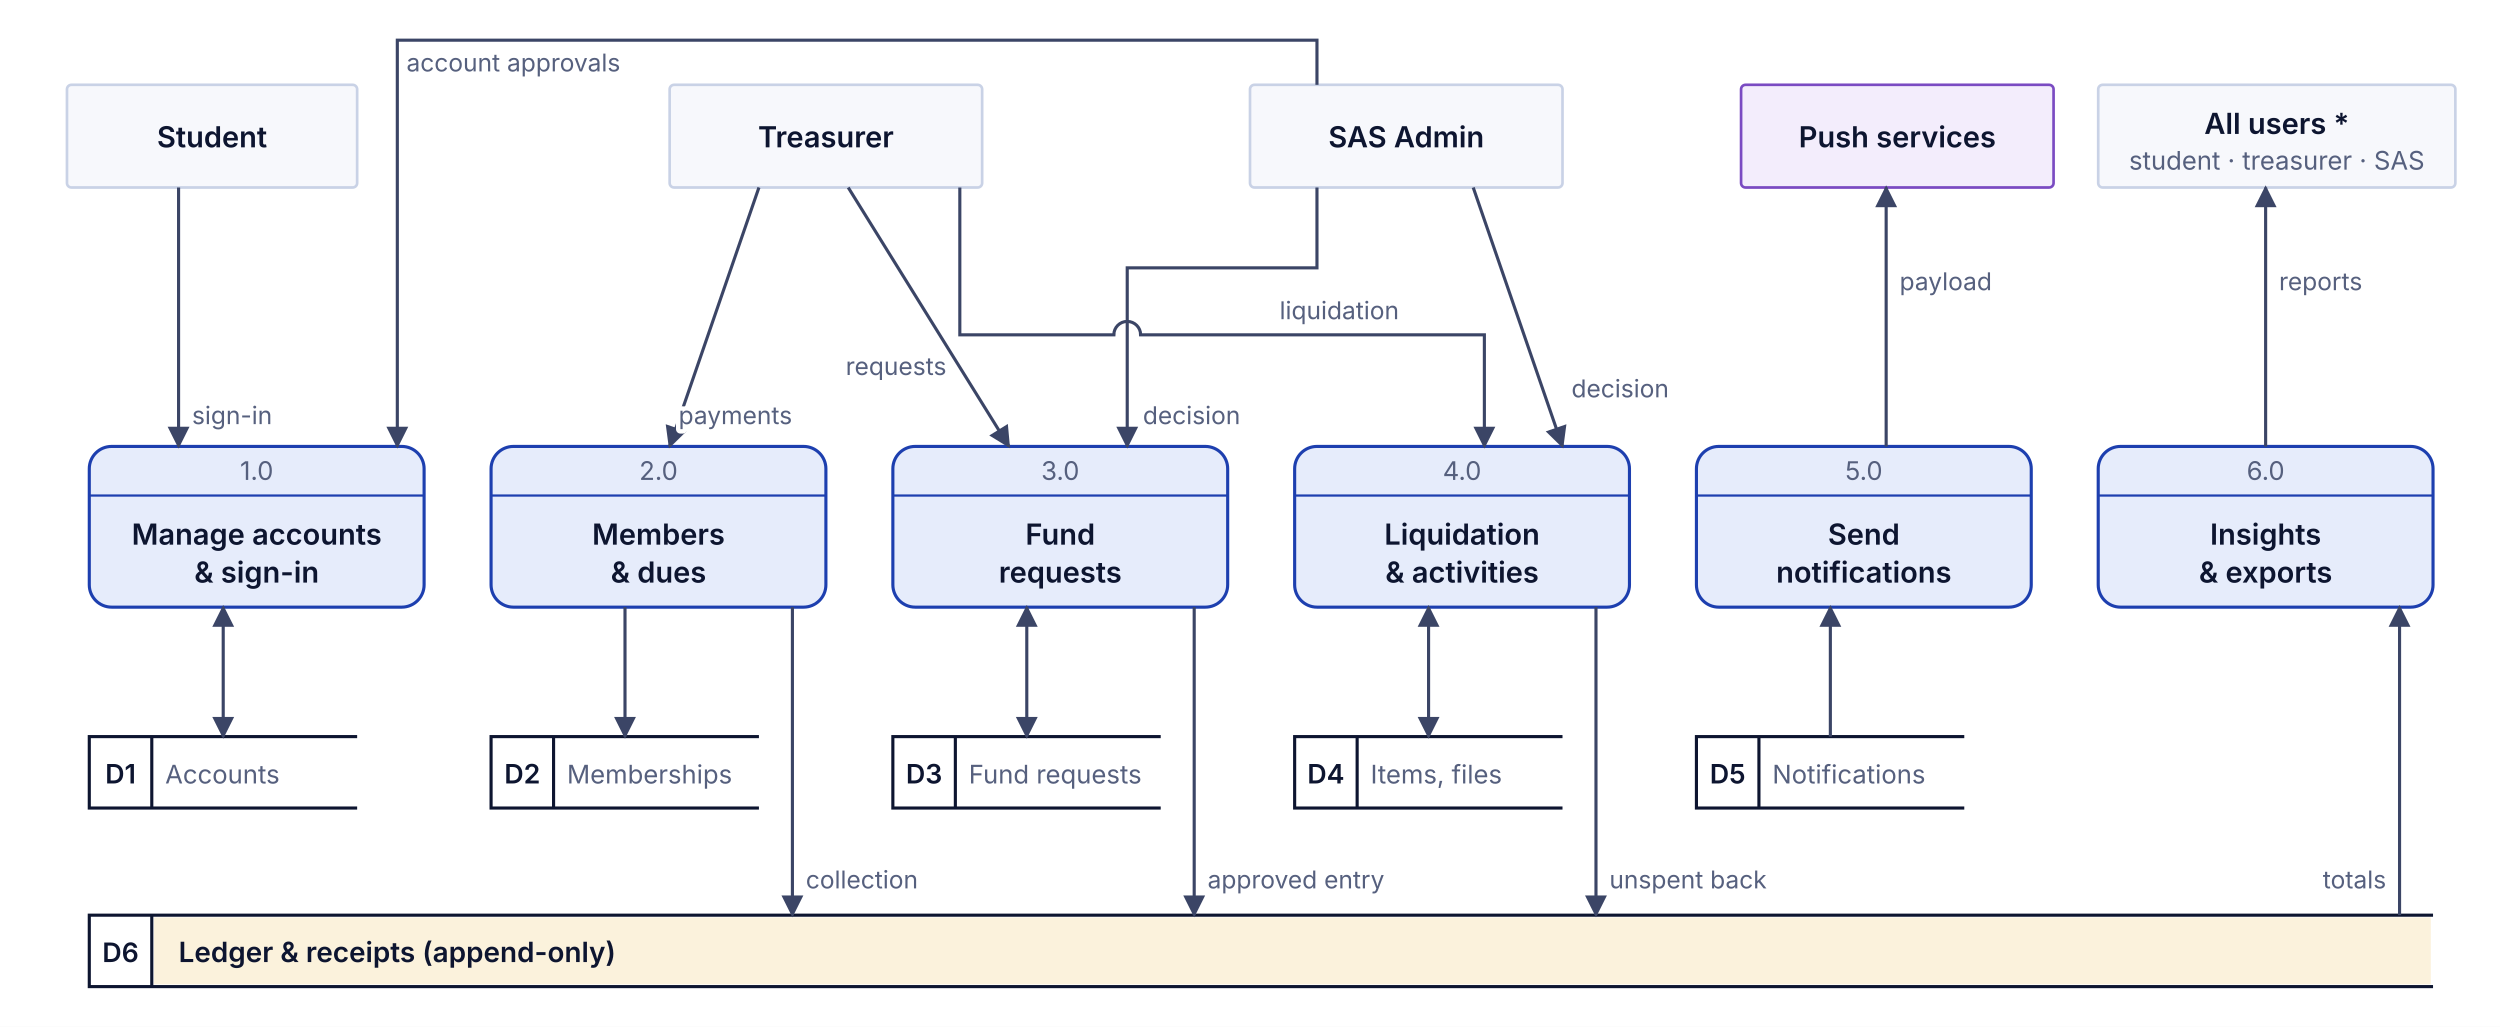
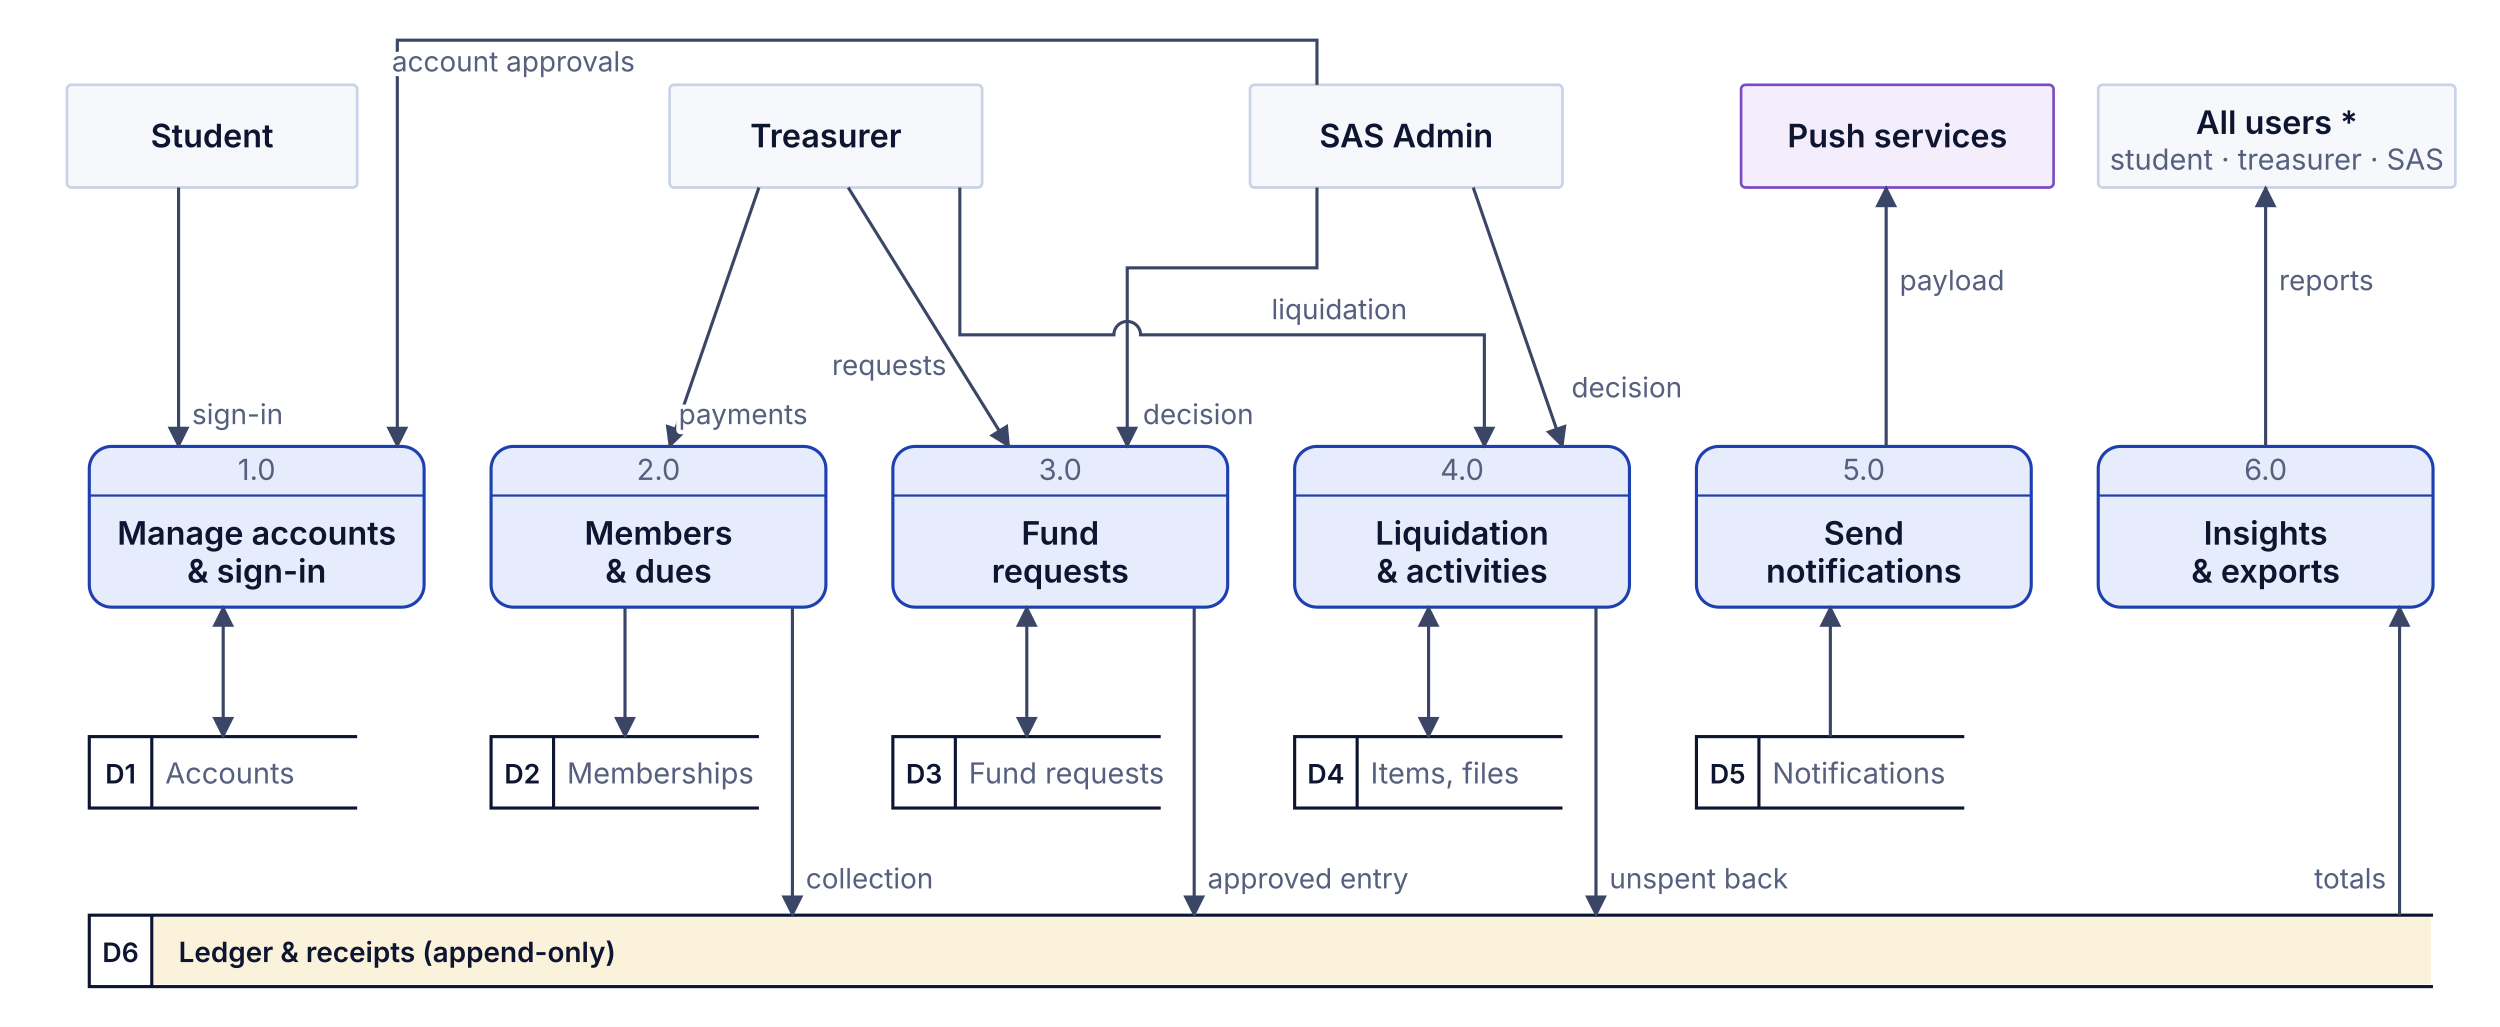
<svg xmlns="http://www.w3.org/2000/svg" viewBox="0 0 1120 460" role="img" aria-label="Level 1 data flow: six processes (accounts, members and dues, fund requests, liquidation, notifications, Insights and exports) between external entities on top and data stores below; the ledger store receives collections, approved entries and returned cash, and feeds reports." width="1120" height="460">
  <defs>
    <marker id="a5" viewBox="0 0 10 10" refX="9" refY="5" markerWidth="7" markerHeight="7" orient="auto-start-reverse">
      <path d="M0,0 L10,5 L0,10 z" fill="rgb(59, 69, 102)" fill-opacity="1" stroke="none" stroke-width="1px" stroke-dasharray="none" stroke-linejoin="miter" stroke-linecap="butt" stroke-opacity="1" opacity="1" font-size="15px" font-weight="400" />
    </marker>
  </defs>
  <rect x="0" y="0" width="1120" height="460" fill="#FFFFFF" />
  <rect x="30" y="38" width="130" height="46" rx="2" fill="rgb(247, 248, 252)" fill-opacity="1" stroke="rgb(201, 210, 230)" stroke-width="1.2px" stroke-dasharray="none" stroke-linejoin="miter" stroke-linecap="butt" stroke-opacity="1" opacity="1" font-size="15px" font-weight="400" />
-   <text x="95" y="66" text-anchor="middle" fill="rgb(13, 21, 48)" fill-opacity="1" stroke="none" stroke-width="1px" stroke-dasharray="none" stroke-linejoin="miter" stroke-linecap="butt" stroke-opacity="1" opacity="1" font-size="13px" font-weight="600" font-family="Inter, Arial, Helvetica, sans-serif">Student</text>
+   <text x="95" y="66" text-anchor="middle" fill="rgb(13, 21, 48)" fill-opacity="1" stroke="none" stroke-width="1px" stroke-dasharray="none" stroke-linejoin="miter" stroke-linecap="butt" stroke-opacity="1" opacity="1" font-size="14.5px" font-weight="600" font-family="Inter, Arial, Helvetica, sans-serif">Student</text>
  <rect x="300" y="38" width="140" height="46" rx="2" fill="rgb(247, 248, 252)" fill-opacity="1" stroke="rgb(201, 210, 230)" stroke-width="1.2px" stroke-dasharray="none" stroke-linejoin="miter" stroke-linecap="butt" stroke-opacity="1" opacity="1" font-size="15px" font-weight="400" />
-   <text x="370" y="66" text-anchor="middle" fill="rgb(13, 21, 48)" fill-opacity="1" stroke="none" stroke-width="1px" stroke-dasharray="none" stroke-linejoin="miter" stroke-linecap="butt" stroke-opacity="1" opacity="1" font-size="13px" font-weight="600" font-family="Inter, Arial, Helvetica, sans-serif">Treasurer</text>
+   <text x="370" y="66" text-anchor="middle" fill="rgb(13, 21, 48)" fill-opacity="1" stroke="none" stroke-width="1px" stroke-dasharray="none" stroke-linejoin="miter" stroke-linecap="butt" stroke-opacity="1" opacity="1" font-size="14.5px" font-weight="600" font-family="Inter, Arial, Helvetica, sans-serif">Treasurer</text>
  <rect x="560" y="38" width="140" height="46" rx="2" fill="rgb(247, 248, 252)" fill-opacity="1" stroke="rgb(201, 210, 230)" stroke-width="1.2px" stroke-dasharray="none" stroke-linejoin="miter" stroke-linecap="butt" stroke-opacity="1" opacity="1" font-size="15px" font-weight="400" />
-   <text x="630" y="66" text-anchor="middle" fill="rgb(13, 21, 48)" fill-opacity="1" stroke="none" stroke-width="1px" stroke-dasharray="none" stroke-linejoin="miter" stroke-linecap="butt" stroke-opacity="1" opacity="1" font-size="13px" font-weight="600" font-family="Inter, Arial, Helvetica, sans-serif">SAS Admin</text>
+   <text x="630" y="66" text-anchor="middle" fill="rgb(13, 21, 48)" fill-opacity="1" stroke="none" stroke-width="1px" stroke-dasharray="none" stroke-linejoin="miter" stroke-linecap="butt" stroke-opacity="1" opacity="1" font-size="14.5px" font-weight="600" font-family="Inter, Arial, Helvetica, sans-serif">SAS Admin</text>
  <rect x="780" y="38" width="140" height="46" rx="2" fill="rgb(243, 237, 252)" fill-opacity="1" stroke="rgb(122, 75, 194)" stroke-width="1.2px" stroke-dasharray="none" stroke-linejoin="miter" stroke-linecap="butt" stroke-opacity="1" opacity="1" font-size="15px" font-weight="400" />
-   <text x="850" y="66" text-anchor="middle" fill="rgb(13, 21, 48)" fill-opacity="1" stroke="none" stroke-width="1px" stroke-dasharray="none" stroke-linejoin="miter" stroke-linecap="butt" stroke-opacity="1" opacity="1" font-size="13px" font-weight="600" font-family="Inter, Arial, Helvetica, sans-serif">Push services</text>
+   <text x="850" y="66" text-anchor="middle" fill="rgb(13, 21, 48)" fill-opacity="1" stroke="none" stroke-width="1px" stroke-dasharray="none" stroke-linejoin="miter" stroke-linecap="butt" stroke-opacity="1" opacity="1" font-size="14.5px" font-weight="600" font-family="Inter, Arial, Helvetica, sans-serif">Push services</text>
  <rect x="940" y="38" width="160" height="46" rx="2" fill="rgb(247, 248, 252)" fill-opacity="1" stroke="rgb(201, 210, 230)" stroke-width="1.2px" stroke-dasharray="none" stroke-linejoin="miter" stroke-linecap="butt" stroke-opacity="1" opacity="1" font-size="15px" font-weight="400" />
-   <text x="1020" y="60" text-anchor="middle" fill="rgb(13, 21, 48)" fill-opacity="1" stroke="none" stroke-width="1px" stroke-dasharray="none" stroke-linejoin="miter" stroke-linecap="butt" stroke-opacity="1" opacity="1" font-size="13px" font-weight="600" font-family="Inter, Arial, Helvetica, sans-serif">All users *</text>
-   <text x="1020" y="76" text-anchor="middle" fill="rgb(86, 96, 126)" fill-opacity="1" stroke="none" stroke-width="1px" stroke-dasharray="none" stroke-linejoin="miter" stroke-linecap="butt" stroke-opacity="1" opacity="1" font-size="11.5px" font-weight="400" font-family="Inter, Arial, Helvetica, sans-serif">student · treasurer · SAS</text>
+   <text x="1020" y="60" text-anchor="middle" fill="rgb(13, 21, 48)" fill-opacity="1" stroke="none" stroke-width="1px" stroke-dasharray="none" stroke-linejoin="miter" stroke-linecap="butt" stroke-opacity="1" opacity="1" font-size="14.5px" font-weight="600" font-family="Inter, Arial, Helvetica, sans-serif">All users *</text>
+   <text x="1020" y="76" text-anchor="middle" fill="rgb(86, 96, 126)" fill-opacity="1" stroke="none" stroke-width="1px" stroke-dasharray="none" stroke-linejoin="miter" stroke-linecap="butt" stroke-opacity="1" opacity="1" font-size="13px" font-weight="400" font-family="Inter, Arial, Helvetica, sans-serif">student · treasurer · SAS</text>
  <g>
    <rect x="40" y="200" width="150" height="72" rx="10" fill="rgb(230, 236, 251)" fill-opacity="1" stroke="rgb(29, 63, 175)" stroke-width="1.4px" stroke-dasharray="none" stroke-linejoin="miter" stroke-linecap="butt" stroke-opacity="1" opacity="1" font-size="15px" font-weight="400" />
    <line x1="40" y1="222" x2="190" y2="222" stroke="rgb(29, 63, 175)" fill="rgb(0, 0, 0)" fill-opacity="1" stroke-width="1px" stroke-dasharray="none" stroke-linejoin="miter" stroke-linecap="butt" stroke-opacity="1" opacity="1" font-size="15px" font-weight="400" />
-     <text x="115" y="215" text-anchor="middle" fill="rgb(86, 96, 126)" fill-opacity="1" stroke="none" stroke-width="1px" stroke-dasharray="none" stroke-linejoin="miter" stroke-linecap="butt" stroke-opacity="1" opacity="1" font-size="11.5px" font-weight="400" font-family="Inter, Arial, Helvetica, sans-serif">1.0</text>
-     <text x="115" y="244" text-anchor="middle" fill="rgb(13, 21, 48)" fill-opacity="1" stroke="none" stroke-width="1px" stroke-dasharray="none" stroke-linejoin="miter" stroke-linecap="butt" stroke-opacity="1" opacity="1" font-size="13px" font-weight="600" font-family="Inter, Arial, Helvetica, sans-serif">Manage accounts</text>
-     <text x="115" y="261" text-anchor="middle" fill="rgb(13, 21, 48)" fill-opacity="1" stroke="none" stroke-width="1px" stroke-dasharray="none" stroke-linejoin="miter" stroke-linecap="butt" stroke-opacity="1" opacity="1" font-size="13px" font-weight="600" font-family="Inter, Arial, Helvetica, sans-serif">&amp; sign-in</text>
+     <text x="115" y="215" text-anchor="middle" fill="rgb(86, 96, 126)" fill-opacity="1" stroke="none" stroke-width="1px" stroke-dasharray="none" stroke-linejoin="miter" stroke-linecap="butt" stroke-opacity="1" opacity="1" font-size="13px" font-weight="400" font-family="Inter, Arial, Helvetica, sans-serif">1.0</text>
+     <text x="115" y="244" text-anchor="middle" fill="rgb(13, 21, 48)" fill-opacity="1" stroke="none" stroke-width="1px" stroke-dasharray="none" stroke-linejoin="miter" stroke-linecap="butt" stroke-opacity="1" opacity="1" font-size="14.5px" font-weight="600" font-family="Inter, Arial, Helvetica, sans-serif">Manage accounts</text>
+     <text x="115" y="261" text-anchor="middle" fill="rgb(13, 21, 48)" fill-opacity="1" stroke="none" stroke-width="1px" stroke-dasharray="none" stroke-linejoin="miter" stroke-linecap="butt" stroke-opacity="1" opacity="1" font-size="14.5px" font-weight="600" font-family="Inter, Arial, Helvetica, sans-serif">&amp; sign-in</text>
    <rect x="220" y="200" width="150" height="72" rx="10" fill="rgb(230, 236, 251)" fill-opacity="1" stroke="rgb(29, 63, 175)" stroke-width="1.4px" stroke-dasharray="none" stroke-linejoin="miter" stroke-linecap="butt" stroke-opacity="1" opacity="1" font-size="15px" font-weight="400" />
    <line x1="220" y1="222" x2="370" y2="222" stroke="rgb(29, 63, 175)" fill="rgb(0, 0, 0)" fill-opacity="1" stroke-width="1px" stroke-dasharray="none" stroke-linejoin="miter" stroke-linecap="butt" stroke-opacity="1" opacity="1" font-size="15px" font-weight="400" />
-     <text x="295" y="215" text-anchor="middle" fill="rgb(86, 96, 126)" fill-opacity="1" stroke="none" stroke-width="1px" stroke-dasharray="none" stroke-linejoin="miter" stroke-linecap="butt" stroke-opacity="1" opacity="1" font-size="11.5px" font-weight="400" font-family="Inter, Arial, Helvetica, sans-serif">2.0</text>
-     <text x="295" y="244" text-anchor="middle" fill="rgb(13, 21, 48)" fill-opacity="1" stroke="none" stroke-width="1px" stroke-dasharray="none" stroke-linejoin="miter" stroke-linecap="butt" stroke-opacity="1" opacity="1" font-size="13px" font-weight="600" font-family="Inter, Arial, Helvetica, sans-serif">Members</text>
-     <text x="295" y="261" text-anchor="middle" fill="rgb(13, 21, 48)" fill-opacity="1" stroke="none" stroke-width="1px" stroke-dasharray="none" stroke-linejoin="miter" stroke-linecap="butt" stroke-opacity="1" opacity="1" font-size="13px" font-weight="600" font-family="Inter, Arial, Helvetica, sans-serif">&amp; dues</text>
+     <text x="295" y="215" text-anchor="middle" fill="rgb(86, 96, 126)" fill-opacity="1" stroke="none" stroke-width="1px" stroke-dasharray="none" stroke-linejoin="miter" stroke-linecap="butt" stroke-opacity="1" opacity="1" font-size="13px" font-weight="400" font-family="Inter, Arial, Helvetica, sans-serif">2.0</text>
+     <text x="295" y="244" text-anchor="middle" fill="rgb(13, 21, 48)" fill-opacity="1" stroke="none" stroke-width="1px" stroke-dasharray="none" stroke-linejoin="miter" stroke-linecap="butt" stroke-opacity="1" opacity="1" font-size="14.5px" font-weight="600" font-family="Inter, Arial, Helvetica, sans-serif">Members</text>
+     <text x="295" y="261" text-anchor="middle" fill="rgb(13, 21, 48)" fill-opacity="1" stroke="none" stroke-width="1px" stroke-dasharray="none" stroke-linejoin="miter" stroke-linecap="butt" stroke-opacity="1" opacity="1" font-size="14.5px" font-weight="600" font-family="Inter, Arial, Helvetica, sans-serif">&amp; dues</text>
    <rect x="400" y="200" width="150" height="72" rx="10" fill="rgb(230, 236, 251)" fill-opacity="1" stroke="rgb(29, 63, 175)" stroke-width="1.4px" stroke-dasharray="none" stroke-linejoin="miter" stroke-linecap="butt" stroke-opacity="1" opacity="1" font-size="15px" font-weight="400" />
    <line x1="400" y1="222" x2="550" y2="222" stroke="rgb(29, 63, 175)" fill="rgb(0, 0, 0)" fill-opacity="1" stroke-width="1px" stroke-dasharray="none" stroke-linejoin="miter" stroke-linecap="butt" stroke-opacity="1" opacity="1" font-size="15px" font-weight="400" />
-     <text x="475" y="215" text-anchor="middle" fill="rgb(86, 96, 126)" fill-opacity="1" stroke="none" stroke-width="1px" stroke-dasharray="none" stroke-linejoin="miter" stroke-linecap="butt" stroke-opacity="1" opacity="1" font-size="11.5px" font-weight="400" font-family="Inter, Arial, Helvetica, sans-serif">3.0</text>
-     <text x="475" y="244" text-anchor="middle" fill="rgb(13, 21, 48)" fill-opacity="1" stroke="none" stroke-width="1px" stroke-dasharray="none" stroke-linejoin="miter" stroke-linecap="butt" stroke-opacity="1" opacity="1" font-size="13px" font-weight="600" font-family="Inter, Arial, Helvetica, sans-serif">Fund</text>
-     <text x="475" y="261" text-anchor="middle" fill="rgb(13, 21, 48)" fill-opacity="1" stroke="none" stroke-width="1px" stroke-dasharray="none" stroke-linejoin="miter" stroke-linecap="butt" stroke-opacity="1" opacity="1" font-size="13px" font-weight="600" font-family="Inter, Arial, Helvetica, sans-serif">requests</text>
+     <text x="475" y="215" text-anchor="middle" fill="rgb(86, 96, 126)" fill-opacity="1" stroke="none" stroke-width="1px" stroke-dasharray="none" stroke-linejoin="miter" stroke-linecap="butt" stroke-opacity="1" opacity="1" font-size="13px" font-weight="400" font-family="Inter, Arial, Helvetica, sans-serif">3.0</text>
+     <text x="475" y="244" text-anchor="middle" fill="rgb(13, 21, 48)" fill-opacity="1" stroke="none" stroke-width="1px" stroke-dasharray="none" stroke-linejoin="miter" stroke-linecap="butt" stroke-opacity="1" opacity="1" font-size="14.5px" font-weight="600" font-family="Inter, Arial, Helvetica, sans-serif">Fund</text>
+     <text x="475" y="261" text-anchor="middle" fill="rgb(13, 21, 48)" fill-opacity="1" stroke="none" stroke-width="1px" stroke-dasharray="none" stroke-linejoin="miter" stroke-linecap="butt" stroke-opacity="1" opacity="1" font-size="14.5px" font-weight="600" font-family="Inter, Arial, Helvetica, sans-serif">requests</text>
    <rect x="580" y="200" width="150" height="72" rx="10" fill="rgb(230, 236, 251)" fill-opacity="1" stroke="rgb(29, 63, 175)" stroke-width="1.4px" stroke-dasharray="none" stroke-linejoin="miter" stroke-linecap="butt" stroke-opacity="1" opacity="1" font-size="15px" font-weight="400" />
    <line x1="580" y1="222" x2="730" y2="222" stroke="rgb(29, 63, 175)" fill="rgb(0, 0, 0)" fill-opacity="1" stroke-width="1px" stroke-dasharray="none" stroke-linejoin="miter" stroke-linecap="butt" stroke-opacity="1" opacity="1" font-size="15px" font-weight="400" />
-     <text x="655" y="215" text-anchor="middle" fill="rgb(86, 96, 126)" fill-opacity="1" stroke="none" stroke-width="1px" stroke-dasharray="none" stroke-linejoin="miter" stroke-linecap="butt" stroke-opacity="1" opacity="1" font-size="11.5px" font-weight="400" font-family="Inter, Arial, Helvetica, sans-serif">4.0</text>
-     <text x="655" y="244" text-anchor="middle" fill="rgb(13, 21, 48)" fill-opacity="1" stroke="none" stroke-width="1px" stroke-dasharray="none" stroke-linejoin="miter" stroke-linecap="butt" stroke-opacity="1" opacity="1" font-size="13px" font-weight="600" font-family="Inter, Arial, Helvetica, sans-serif">Liquidation</text>
-     <text x="655" y="261" text-anchor="middle" fill="rgb(13, 21, 48)" fill-opacity="1" stroke="none" stroke-width="1px" stroke-dasharray="none" stroke-linejoin="miter" stroke-linecap="butt" stroke-opacity="1" opacity="1" font-size="13px" font-weight="600" font-family="Inter, Arial, Helvetica, sans-serif">&amp; activities</text>
+     <text x="655" y="215" text-anchor="middle" fill="rgb(86, 96, 126)" fill-opacity="1" stroke="none" stroke-width="1px" stroke-dasharray="none" stroke-linejoin="miter" stroke-linecap="butt" stroke-opacity="1" opacity="1" font-size="13px" font-weight="400" font-family="Inter, Arial, Helvetica, sans-serif">4.0</text>
+     <text x="655" y="244" text-anchor="middle" fill="rgb(13, 21, 48)" fill-opacity="1" stroke="none" stroke-width="1px" stroke-dasharray="none" stroke-linejoin="miter" stroke-linecap="butt" stroke-opacity="1" opacity="1" font-size="14.5px" font-weight="600" font-family="Inter, Arial, Helvetica, sans-serif">Liquidation</text>
+     <text x="655" y="261" text-anchor="middle" fill="rgb(13, 21, 48)" fill-opacity="1" stroke="none" stroke-width="1px" stroke-dasharray="none" stroke-linejoin="miter" stroke-linecap="butt" stroke-opacity="1" opacity="1" font-size="14.5px" font-weight="600" font-family="Inter, Arial, Helvetica, sans-serif">&amp; activities</text>
    <rect x="760" y="200" width="150" height="72" rx="10" fill="rgb(230, 236, 251)" fill-opacity="1" stroke="rgb(29, 63, 175)" stroke-width="1.4px" stroke-dasharray="none" stroke-linejoin="miter" stroke-linecap="butt" stroke-opacity="1" opacity="1" font-size="15px" font-weight="400" />
    <line x1="760" y1="222" x2="910" y2="222" stroke="rgb(29, 63, 175)" fill="rgb(0, 0, 0)" fill-opacity="1" stroke-width="1px" stroke-dasharray="none" stroke-linejoin="miter" stroke-linecap="butt" stroke-opacity="1" opacity="1" font-size="15px" font-weight="400" />
-     <text x="835" y="215" text-anchor="middle" fill="rgb(86, 96, 126)" fill-opacity="1" stroke="none" stroke-width="1px" stroke-dasharray="none" stroke-linejoin="miter" stroke-linecap="butt" stroke-opacity="1" opacity="1" font-size="11.5px" font-weight="400" font-family="Inter, Arial, Helvetica, sans-serif">5.0</text>
-     <text x="835" y="244" text-anchor="middle" fill="rgb(13, 21, 48)" fill-opacity="1" stroke="none" stroke-width="1px" stroke-dasharray="none" stroke-linejoin="miter" stroke-linecap="butt" stroke-opacity="1" opacity="1" font-size="13px" font-weight="600" font-family="Inter, Arial, Helvetica, sans-serif">Send</text>
-     <text x="835" y="261" text-anchor="middle" fill="rgb(13, 21, 48)" fill-opacity="1" stroke="none" stroke-width="1px" stroke-dasharray="none" stroke-linejoin="miter" stroke-linecap="butt" stroke-opacity="1" opacity="1" font-size="13px" font-weight="600" font-family="Inter, Arial, Helvetica, sans-serif">notifications</text>
+     <text x="835" y="215" text-anchor="middle" fill="rgb(86, 96, 126)" fill-opacity="1" stroke="none" stroke-width="1px" stroke-dasharray="none" stroke-linejoin="miter" stroke-linecap="butt" stroke-opacity="1" opacity="1" font-size="13px" font-weight="400" font-family="Inter, Arial, Helvetica, sans-serif">5.0</text>
+     <text x="835" y="244" text-anchor="middle" fill="rgb(13, 21, 48)" fill-opacity="1" stroke="none" stroke-width="1px" stroke-dasharray="none" stroke-linejoin="miter" stroke-linecap="butt" stroke-opacity="1" opacity="1" font-size="14.5px" font-weight="600" font-family="Inter, Arial, Helvetica, sans-serif">Send</text>
+     <text x="835" y="261" text-anchor="middle" fill="rgb(13, 21, 48)" fill-opacity="1" stroke="none" stroke-width="1px" stroke-dasharray="none" stroke-linejoin="miter" stroke-linecap="butt" stroke-opacity="1" opacity="1" font-size="14.5px" font-weight="600" font-family="Inter, Arial, Helvetica, sans-serif">notifications</text>
    <rect x="940" y="200" width="150" height="72" rx="10" fill="rgb(230, 236, 251)" fill-opacity="1" stroke="rgb(29, 63, 175)" stroke-width="1.4px" stroke-dasharray="none" stroke-linejoin="miter" stroke-linecap="butt" stroke-opacity="1" opacity="1" font-size="15px" font-weight="400" />
    <line x1="940" y1="222" x2="1090" y2="222" stroke="rgb(29, 63, 175)" fill="rgb(0, 0, 0)" fill-opacity="1" stroke-width="1px" stroke-dasharray="none" stroke-linejoin="miter" stroke-linecap="butt" stroke-opacity="1" opacity="1" font-size="15px" font-weight="400" />
-     <text x="1015" y="215" text-anchor="middle" fill="rgb(86, 96, 126)" fill-opacity="1" stroke="none" stroke-width="1px" stroke-dasharray="none" stroke-linejoin="miter" stroke-linecap="butt" stroke-opacity="1" opacity="1" font-size="11.5px" font-weight="400" font-family="Inter, Arial, Helvetica, sans-serif">6.0</text>
-     <text x="1015" y="244" text-anchor="middle" fill="rgb(13, 21, 48)" fill-opacity="1" stroke="none" stroke-width="1px" stroke-dasharray="none" stroke-linejoin="miter" stroke-linecap="butt" stroke-opacity="1" opacity="1" font-size="13px" font-weight="600" font-family="Inter, Arial, Helvetica, sans-serif">Insights</text>
-     <text x="1015" y="261" text-anchor="middle" fill="rgb(13, 21, 48)" fill-opacity="1" stroke="none" stroke-width="1px" stroke-dasharray="none" stroke-linejoin="miter" stroke-linecap="butt" stroke-opacity="1" opacity="1" font-size="13px" font-weight="600" font-family="Inter, Arial, Helvetica, sans-serif">&amp; exports</text>
+     <text x="1015" y="215" text-anchor="middle" fill="rgb(86, 96, 126)" fill-opacity="1" stroke="none" stroke-width="1px" stroke-dasharray="none" stroke-linejoin="miter" stroke-linecap="butt" stroke-opacity="1" opacity="1" font-size="13px" font-weight="400" font-family="Inter, Arial, Helvetica, sans-serif">6.0</text>
+     <text x="1015" y="244" text-anchor="middle" fill="rgb(13, 21, 48)" fill-opacity="1" stroke="none" stroke-width="1px" stroke-dasharray="none" stroke-linejoin="miter" stroke-linecap="butt" stroke-opacity="1" opacity="1" font-size="14.5px" font-weight="600" font-family="Inter, Arial, Helvetica, sans-serif">Insights</text>
+     <text x="1015" y="261" text-anchor="middle" fill="rgb(13, 21, 48)" fill-opacity="1" stroke="none" stroke-width="1px" stroke-dasharray="none" stroke-linejoin="miter" stroke-linecap="butt" stroke-opacity="1" opacity="1" font-size="14.5px" font-weight="600" font-family="Inter, Arial, Helvetica, sans-serif">&amp; exports</text>
  </g>
  <line x1="80" y1="84" x2="80" y2="200" marker-end="url(#a5)" fill="none" fill-opacity="1" stroke="rgb(59, 69, 102)" stroke-width="1.4px" stroke-dasharray="none" stroke-linejoin="miter" stroke-linecap="butt" stroke-opacity="1" opacity="1" font-size="15px" font-weight="400" />
-   <text x="86" y="190" fill="rgb(86, 96, 126)" fill-opacity="1" stroke="rgb(255, 255, 255)" stroke-width="4px" stroke-dasharray="none" stroke-linejoin="round" stroke-linecap="butt" stroke-opacity="1" opacity="1" font-size="11px" font-weight="400" paint-order="stroke" font-family="Inter, Arial, Helvetica, sans-serif">sign-in</text>
+   <text x="86" y="190" fill="rgb(86, 96, 126)" fill-opacity="1" stroke="rgb(255, 255, 255)" stroke-width="4px" stroke-dasharray="none" stroke-linejoin="round" stroke-linecap="butt" stroke-opacity="1" opacity="1" font-size="12.5px" font-weight="400" paint-order="stroke" font-family="Inter, Arial, Helvetica, sans-serif">sign-in</text>
  <path d="M590,38 V18 H178 V200" marker-end="url(#a5)" fill="none" fill-opacity="1" stroke="rgb(59, 69, 102)" stroke-width="1.4px" stroke-dasharray="none" stroke-linejoin="miter" stroke-linecap="butt" stroke-opacity="1" opacity="1" font-size="15px" font-weight="400" />
-   <text x="230" y="32" text-anchor="middle" fill="rgb(86, 96, 126)" fill-opacity="1" stroke="rgb(255, 255, 255)" stroke-width="4px" stroke-dasharray="none" stroke-linejoin="round" stroke-linecap="butt" stroke-opacity="1" opacity="1" font-size="11px" font-weight="400" paint-order="stroke" font-family="Inter, Arial, Helvetica, sans-serif">account approvals</text>
+   <text x="230" y="32" text-anchor="middle" fill="rgb(86, 96, 126)" fill-opacity="1" stroke="rgb(255, 255, 255)" stroke-width="4px" stroke-dasharray="none" stroke-linejoin="round" stroke-linecap="butt" stroke-opacity="1" opacity="1" font-size="12.5px" font-weight="400" paint-order="stroke" font-family="Inter, Arial, Helvetica, sans-serif">account approvals</text>
  <line x1="340" y1="84" x2="300" y2="200" marker-end="url(#a5)" fill="none" fill-opacity="1" stroke="rgb(59, 69, 102)" stroke-width="1.4px" stroke-dasharray="none" stroke-linejoin="miter" stroke-linecap="butt" stroke-opacity="1" opacity="1" font-size="15px" font-weight="400" />
-   <text x="304" y="190" fill="rgb(86, 96, 126)" fill-opacity="1" stroke="rgb(255, 255, 255)" stroke-width="4px" stroke-dasharray="none" stroke-linejoin="round" stroke-linecap="butt" stroke-opacity="1" opacity="1" font-size="11px" font-weight="400" paint-order="stroke" font-family="Inter, Arial, Helvetica, sans-serif">payments</text>
+   <text x="304" y="190" fill="rgb(86, 96, 126)" fill-opacity="1" stroke="rgb(255, 255, 255)" stroke-width="4px" stroke-dasharray="none" stroke-linejoin="round" stroke-linecap="butt" stroke-opacity="1" opacity="1" font-size="12.5px" font-weight="400" paint-order="stroke" font-family="Inter, Arial, Helvetica, sans-serif">payments</text>
  <line x1="380" y1="84" x2="452" y2="200" marker-end="url(#a5)" fill="none" fill-opacity="1" stroke="rgb(59, 69, 102)" stroke-width="1.4px" stroke-dasharray="none" stroke-linejoin="miter" stroke-linecap="butt" stroke-opacity="1" opacity="1" font-size="15px" font-weight="400" />
-   <text x="424" y="168" text-anchor="end" fill="rgb(86, 96, 126)" fill-opacity="1" stroke="rgb(255, 255, 255)" stroke-width="4px" stroke-dasharray="none" stroke-linejoin="round" stroke-linecap="butt" stroke-opacity="1" opacity="1" font-size="11px" font-weight="400" paint-order="stroke" font-family="Inter, Arial, Helvetica, sans-serif">requests</text>
+   <text x="424" y="168" text-anchor="end" fill="rgb(86, 96, 126)" fill-opacity="1" stroke="rgb(255, 255, 255)" stroke-width="4px" stroke-dasharray="none" stroke-linejoin="round" stroke-linecap="butt" stroke-opacity="1" opacity="1" font-size="12.5px" font-weight="400" paint-order="stroke" font-family="Inter, Arial, Helvetica, sans-serif">requests</text>
  <path d="M430,84 V150 H499 A6,6 0 0 1 511,150 H665 V200" marker-end="url(#a5)" fill="none" fill-opacity="1" stroke="rgb(59, 69, 102)" stroke-width="1.4px" stroke-dasharray="none" stroke-linejoin="miter" stroke-linecap="butt" stroke-opacity="1" opacity="1" font-size="15px" font-weight="400" />
-   <text x="600" y="143" text-anchor="middle" fill="rgb(86, 96, 126)" fill-opacity="1" stroke="rgb(255, 255, 255)" stroke-width="4px" stroke-dasharray="none" stroke-linejoin="round" stroke-linecap="butt" stroke-opacity="1" opacity="1" font-size="11px" font-weight="400" paint-order="stroke" font-family="Inter, Arial, Helvetica, sans-serif">liquidation</text>
+   <text x="600" y="143" text-anchor="middle" fill="rgb(86, 96, 126)" fill-opacity="1" stroke="rgb(255, 255, 255)" stroke-width="4px" stroke-dasharray="none" stroke-linejoin="round" stroke-linecap="butt" stroke-opacity="1" opacity="1" font-size="12.5px" font-weight="400" paint-order="stroke" font-family="Inter, Arial, Helvetica, sans-serif">liquidation</text>
  <path d="M590,84 V120 H505 V200" marker-end="url(#a5)" fill="none" fill-opacity="1" stroke="rgb(59, 69, 102)" stroke-width="1.4px" stroke-dasharray="none" stroke-linejoin="miter" stroke-linecap="butt" stroke-opacity="1" opacity="1" font-size="15px" font-weight="400" />
-   <text x="512" y="190" fill="rgb(86, 96, 126)" fill-opacity="1" stroke="rgb(255, 255, 255)" stroke-width="4px" stroke-dasharray="none" stroke-linejoin="round" stroke-linecap="butt" stroke-opacity="1" opacity="1" font-size="11px" font-weight="400" paint-order="stroke" font-family="Inter, Arial, Helvetica, sans-serif">decision</text>
+   <text x="512" y="190" fill="rgb(86, 96, 126)" fill-opacity="1" stroke="rgb(255, 255, 255)" stroke-width="4px" stroke-dasharray="none" stroke-linejoin="round" stroke-linecap="butt" stroke-opacity="1" opacity="1" font-size="12.5px" font-weight="400" paint-order="stroke" font-family="Inter, Arial, Helvetica, sans-serif">decision</text>
  <line x1="660" y1="84" x2="700" y2="200" marker-end="url(#a5)" fill="none" fill-opacity="1" stroke="rgb(59, 69, 102)" stroke-width="1.4px" stroke-dasharray="none" stroke-linejoin="miter" stroke-linecap="butt" stroke-opacity="1" opacity="1" font-size="15px" font-weight="400" />
-   <text x="704" y="178" fill="rgb(86, 96, 126)" fill-opacity="1" stroke="rgb(255, 255, 255)" stroke-width="4px" stroke-dasharray="none" stroke-linejoin="round" stroke-linecap="butt" stroke-opacity="1" opacity="1" font-size="11px" font-weight="400" paint-order="stroke" font-family="Inter, Arial, Helvetica, sans-serif">decision</text>
+   <text x="704" y="178" fill="rgb(86, 96, 126)" fill-opacity="1" stroke="rgb(255, 255, 255)" stroke-width="4px" stroke-dasharray="none" stroke-linejoin="round" stroke-linecap="butt" stroke-opacity="1" opacity="1" font-size="12.5px" font-weight="400" paint-order="stroke" font-family="Inter, Arial, Helvetica, sans-serif">decision</text>
  <line x1="845" y1="200" x2="845" y2="84" marker-end="url(#a5)" fill="none" fill-opacity="1" stroke="rgb(59, 69, 102)" stroke-width="1.4px" stroke-dasharray="none" stroke-linejoin="miter" stroke-linecap="butt" stroke-opacity="1" opacity="1" font-size="15px" font-weight="400" />
-   <text x="851" y="130" fill="rgb(86, 96, 126)" fill-opacity="1" stroke="rgb(255, 255, 255)" stroke-width="4px" stroke-dasharray="none" stroke-linejoin="round" stroke-linecap="butt" stroke-opacity="1" opacity="1" font-size="11px" font-weight="400" paint-order="stroke" font-family="Inter, Arial, Helvetica, sans-serif">payload</text>
+   <text x="851" y="130" fill="rgb(86, 96, 126)" fill-opacity="1" stroke="rgb(255, 255, 255)" stroke-width="4px" stroke-dasharray="none" stroke-linejoin="round" stroke-linecap="butt" stroke-opacity="1" opacity="1" font-size="12.5px" font-weight="400" paint-order="stroke" font-family="Inter, Arial, Helvetica, sans-serif">payload</text>
  <line x1="1015" y1="200" x2="1015" y2="84" marker-end="url(#a5)" fill="none" fill-opacity="1" stroke="rgb(59, 69, 102)" stroke-width="1.4px" stroke-dasharray="none" stroke-linejoin="miter" stroke-linecap="butt" stroke-opacity="1" opacity="1" font-size="15px" font-weight="400" />
-   <text x="1021" y="130" fill="rgb(86, 96, 126)" fill-opacity="1" stroke="rgb(255, 255, 255)" stroke-width="4px" stroke-dasharray="none" stroke-linejoin="round" stroke-linecap="butt" stroke-opacity="1" opacity="1" font-size="11px" font-weight="400" paint-order="stroke" font-family="Inter, Arial, Helvetica, sans-serif">reports</text>
+   <text x="1021" y="130" fill="rgb(86, 96, 126)" fill-opacity="1" stroke="rgb(255, 255, 255)" stroke-width="4px" stroke-dasharray="none" stroke-linejoin="round" stroke-linecap="butt" stroke-opacity="1" opacity="1" font-size="12.5px" font-weight="400" paint-order="stroke" font-family="Inter, Arial, Helvetica, sans-serif">reports</text>
  <g>
    <path d="M160,330 H40 V362 H160 M68,330 V362" fill="none" fill-opacity="1" stroke="rgb(13, 21, 48)" stroke-width="1.4px" stroke-dasharray="none" stroke-linejoin="miter" stroke-linecap="butt" stroke-opacity="1" opacity="1" font-size="15px" font-weight="400" />
    <text x="54" y="351" text-anchor="middle" fill="rgb(13, 21, 48)" fill-opacity="1" stroke="none" stroke-width="1px" stroke-dasharray="none" stroke-linejoin="miter" stroke-linecap="butt" stroke-opacity="1" opacity="1" font-size="12px" font-weight="600" font-family="Inter, Arial, Helvetica, sans-serif">D1</text>
-     <text x="74" y="351" fill="rgb(86, 96, 126)" fill-opacity="1" stroke="none" stroke-width="1px" stroke-dasharray="none" stroke-linejoin="miter" stroke-linecap="butt" stroke-opacity="1" opacity="1" font-size="11.5px" font-weight="400" font-family="Inter, Arial, Helvetica, sans-serif">Accounts</text>
+     <text x="74" y="351" fill="rgb(86, 96, 126)" fill-opacity="1" stroke="none" stroke-width="1px" stroke-dasharray="none" stroke-linejoin="miter" stroke-linecap="butt" stroke-opacity="1" opacity="1" font-size="13px" font-weight="400" font-family="Inter, Arial, Helvetica, sans-serif">Accounts</text>
    <path d="M340,330 H220 V362 H340 M248,330 V362" fill="none" fill-opacity="1" stroke="rgb(13, 21, 48)" stroke-width="1.4px" stroke-dasharray="none" stroke-linejoin="miter" stroke-linecap="butt" stroke-opacity="1" opacity="1" font-size="15px" font-weight="400" />
    <text x="234" y="351" text-anchor="middle" fill="rgb(13, 21, 48)" fill-opacity="1" stroke="none" stroke-width="1px" stroke-dasharray="none" stroke-linejoin="miter" stroke-linecap="butt" stroke-opacity="1" opacity="1" font-size="12px" font-weight="600" font-family="Inter, Arial, Helvetica, sans-serif">D2</text>
-     <text x="254" y="351" fill="rgb(86, 96, 126)" fill-opacity="1" stroke="none" stroke-width="1px" stroke-dasharray="none" stroke-linejoin="miter" stroke-linecap="butt" stroke-opacity="1" opacity="1" font-size="11.5px" font-weight="400" font-family="Inter, Arial, Helvetica, sans-serif">Memberships</text>
+     <text x="254" y="351" fill="rgb(86, 96, 126)" fill-opacity="1" stroke="none" stroke-width="1px" stroke-dasharray="none" stroke-linejoin="miter" stroke-linecap="butt" stroke-opacity="1" opacity="1" font-size="13px" font-weight="400" font-family="Inter, Arial, Helvetica, sans-serif">Memberships</text>
    <path d="M520,330 H400 V362 H520 M428,330 V362" fill="none" fill-opacity="1" stroke="rgb(13, 21, 48)" stroke-width="1.4px" stroke-dasharray="none" stroke-linejoin="miter" stroke-linecap="butt" stroke-opacity="1" opacity="1" font-size="15px" font-weight="400" />
    <text x="414" y="351" text-anchor="middle" fill="rgb(13, 21, 48)" fill-opacity="1" stroke="none" stroke-width="1px" stroke-dasharray="none" stroke-linejoin="miter" stroke-linecap="butt" stroke-opacity="1" opacity="1" font-size="12px" font-weight="600" font-family="Inter, Arial, Helvetica, sans-serif">D3</text>
-     <text x="434" y="351" fill="rgb(86, 96, 126)" fill-opacity="1" stroke="none" stroke-width="1px" stroke-dasharray="none" stroke-linejoin="miter" stroke-linecap="butt" stroke-opacity="1" opacity="1" font-size="11.5px" font-weight="400" font-family="Inter, Arial, Helvetica, sans-serif">Fund requests</text>
+     <text x="434" y="351" fill="rgb(86, 96, 126)" fill-opacity="1" stroke="none" stroke-width="1px" stroke-dasharray="none" stroke-linejoin="miter" stroke-linecap="butt" stroke-opacity="1" opacity="1" font-size="13px" font-weight="400" font-family="Inter, Arial, Helvetica, sans-serif">Fund requests</text>
    <path d="M700,330 H580 V362 H700 M608,330 V362" fill="none" fill-opacity="1" stroke="rgb(13, 21, 48)" stroke-width="1.4px" stroke-dasharray="none" stroke-linejoin="miter" stroke-linecap="butt" stroke-opacity="1" opacity="1" font-size="15px" font-weight="400" />
    <text x="594" y="351" text-anchor="middle" fill="rgb(13, 21, 48)" fill-opacity="1" stroke="none" stroke-width="1px" stroke-dasharray="none" stroke-linejoin="miter" stroke-linecap="butt" stroke-opacity="1" opacity="1" font-size="12px" font-weight="600" font-family="Inter, Arial, Helvetica, sans-serif">D4</text>
-     <text x="614" y="351" fill="rgb(86, 96, 126)" fill-opacity="1" stroke="none" stroke-width="1px" stroke-dasharray="none" stroke-linejoin="miter" stroke-linecap="butt" stroke-opacity="1" opacity="1" font-size="11.5px" font-weight="400" font-family="Inter, Arial, Helvetica, sans-serif">Items, files</text>
+     <text x="614" y="351" fill="rgb(86, 96, 126)" fill-opacity="1" stroke="none" stroke-width="1px" stroke-dasharray="none" stroke-linejoin="miter" stroke-linecap="butt" stroke-opacity="1" opacity="1" font-size="13px" font-weight="400" font-family="Inter, Arial, Helvetica, sans-serif">Items, files</text>
    <path d="M880,330 H760 V362 H880 M788,330 V362" fill="none" fill-opacity="1" stroke="rgb(13, 21, 48)" stroke-width="1.4px" stroke-dasharray="none" stroke-linejoin="miter" stroke-linecap="butt" stroke-opacity="1" opacity="1" font-size="15px" font-weight="400" />
    <text x="774" y="351" text-anchor="middle" fill="rgb(13, 21, 48)" fill-opacity="1" stroke="none" stroke-width="1px" stroke-dasharray="none" stroke-linejoin="miter" stroke-linecap="butt" stroke-opacity="1" opacity="1" font-size="12px" font-weight="600" font-family="Inter, Arial, Helvetica, sans-serif">D5</text>
-     <text x="794" y="351" fill="rgb(86, 96, 126)" fill-opacity="1" stroke="none" stroke-width="1px" stroke-dasharray="none" stroke-linejoin="miter" stroke-linecap="butt" stroke-opacity="1" opacity="1" font-size="11.5px" font-weight="400" font-family="Inter, Arial, Helvetica, sans-serif">Notifications</text>
+     <text x="794" y="351" fill="rgb(86, 96, 126)" fill-opacity="1" stroke="none" stroke-width="1px" stroke-dasharray="none" stroke-linejoin="miter" stroke-linecap="butt" stroke-opacity="1" opacity="1" font-size="13px" font-weight="400" font-family="Inter, Arial, Helvetica, sans-serif">Notifications</text>
  </g>
  <line x1="100" y1="272" x2="100" y2="330" marker-start="url(#a5)" marker-end="url(#a5)" fill="none" fill-opacity="1" stroke="rgb(59, 69, 102)" stroke-width="1.4px" stroke-dasharray="none" stroke-linejoin="miter" stroke-linecap="butt" stroke-opacity="1" opacity="1" font-size="15px" font-weight="400" />
  <line x1="280" y1="272" x2="280" y2="330" marker-end="url(#a5)" fill="none" fill-opacity="1" stroke="rgb(59, 69, 102)" stroke-width="1.4px" stroke-dasharray="none" stroke-linejoin="miter" stroke-linecap="butt" stroke-opacity="1" opacity="1" font-size="15px" font-weight="400" />
  <line x1="460" y1="272" x2="460" y2="330" marker-start="url(#a5)" marker-end="url(#a5)" fill="none" fill-opacity="1" stroke="rgb(59, 69, 102)" stroke-width="1.4px" stroke-dasharray="none" stroke-linejoin="miter" stroke-linecap="butt" stroke-opacity="1" opacity="1" font-size="15px" font-weight="400" />
  <line x1="640" y1="272" x2="640" y2="330" marker-start="url(#a5)" marker-end="url(#a5)" fill="none" fill-opacity="1" stroke="rgb(59, 69, 102)" stroke-width="1.4px" stroke-dasharray="none" stroke-linejoin="miter" stroke-linecap="butt" stroke-opacity="1" opacity="1" font-size="15px" font-weight="400" />
  <line x1="820" y1="330" x2="820" y2="272" marker-end="url(#a5)" fill="none" fill-opacity="1" stroke="rgb(59, 69, 102)" stroke-width="1.4px" stroke-dasharray="none" stroke-linejoin="miter" stroke-linecap="butt" stroke-opacity="1" opacity="1" font-size="15px" font-weight="400" />
  <path d="M1090,410 H40 V442 H1090 M68,410 V442" fill="none" fill-opacity="1" stroke="rgb(13, 21, 48)" stroke-width="1.4px" stroke-dasharray="none" stroke-linejoin="miter" stroke-linecap="butt" stroke-opacity="1" opacity="1" font-size="15px" font-weight="400" />
  <rect x="69" y="411" width="1020" height="30" fill="rgb(251, 242, 220)" fill-opacity="1" stroke="none" stroke-width="1px" stroke-dasharray="none" stroke-linejoin="miter" stroke-linecap="butt" stroke-opacity="1" opacity="1" font-size="15px" font-weight="400" />
  <text x="54" y="431" text-anchor="middle" fill="rgb(13, 21, 48)" fill-opacity="1" stroke="none" stroke-width="1px" stroke-dasharray="none" stroke-linejoin="miter" stroke-linecap="butt" stroke-opacity="1" opacity="1" font-size="12px" font-weight="600" font-family="Inter, Arial, Helvetica, sans-serif">D6</text>
  <text x="80" y="431" fill="rgb(13, 21, 48)" fill-opacity="1" stroke="none" stroke-width="1px" stroke-dasharray="none" stroke-linejoin="miter" stroke-linecap="butt" stroke-opacity="1" opacity="1" font-size="12.5px" font-weight="600" font-family="Inter, Arial, Helvetica, sans-serif">Ledger &amp; receipts (append-only)</text>
  <line x1="355" y1="272" x2="355" y2="410" marker-end="url(#a5)" fill="none" fill-opacity="1" stroke="rgb(59, 69, 102)" stroke-width="1.4px" stroke-dasharray="none" stroke-linejoin="miter" stroke-linecap="butt" stroke-opacity="1" opacity="1" font-size="15px" font-weight="400" />
-   <text x="361" y="398" fill="rgb(86, 96, 126)" fill-opacity="1" stroke="rgb(255, 255, 255)" stroke-width="4px" stroke-dasharray="none" stroke-linejoin="round" stroke-linecap="butt" stroke-opacity="1" opacity="1" font-size="11px" font-weight="400" paint-order="stroke" font-family="Inter, Arial, Helvetica, sans-serif">collection</text>
+   <text x="361" y="398" fill="rgb(86, 96, 126)" fill-opacity="1" stroke="rgb(255, 255, 255)" stroke-width="4px" stroke-dasharray="none" stroke-linejoin="round" stroke-linecap="butt" stroke-opacity="1" opacity="1" font-size="12.5px" font-weight="400" paint-order="stroke" font-family="Inter, Arial, Helvetica, sans-serif">collection</text>
  <line x1="535" y1="272" x2="535" y2="410" marker-end="url(#a5)" fill="none" fill-opacity="1" stroke="rgb(59, 69, 102)" stroke-width="1.4px" stroke-dasharray="none" stroke-linejoin="miter" stroke-linecap="butt" stroke-opacity="1" opacity="1" font-size="15px" font-weight="400" />
-   <text x="541" y="398" fill="rgb(86, 96, 126)" fill-opacity="1" stroke="rgb(255, 255, 255)" stroke-width="4px" stroke-dasharray="none" stroke-linejoin="round" stroke-linecap="butt" stroke-opacity="1" opacity="1" font-size="11px" font-weight="400" paint-order="stroke" font-family="Inter, Arial, Helvetica, sans-serif">approved entry</text>
+   <text x="541" y="398" fill="rgb(86, 96, 126)" fill-opacity="1" stroke="rgb(255, 255, 255)" stroke-width="4px" stroke-dasharray="none" stroke-linejoin="round" stroke-linecap="butt" stroke-opacity="1" opacity="1" font-size="12.5px" font-weight="400" paint-order="stroke" font-family="Inter, Arial, Helvetica, sans-serif">approved entry</text>
  <line x1="715" y1="272" x2="715" y2="410" marker-end="url(#a5)" fill="none" fill-opacity="1" stroke="rgb(59, 69, 102)" stroke-width="1.4px" stroke-dasharray="none" stroke-linejoin="miter" stroke-linecap="butt" stroke-opacity="1" opacity="1" font-size="15px" font-weight="400" />
-   <text x="721" y="398" fill="rgb(86, 96, 126)" fill-opacity="1" stroke="rgb(255, 255, 255)" stroke-width="4px" stroke-dasharray="none" stroke-linejoin="round" stroke-linecap="butt" stroke-opacity="1" opacity="1" font-size="11px" font-weight="400" paint-order="stroke" font-family="Inter, Arial, Helvetica, sans-serif">unspent back</text>
+   <text x="721" y="398" fill="rgb(86, 96, 126)" fill-opacity="1" stroke="rgb(255, 255, 255)" stroke-width="4px" stroke-dasharray="none" stroke-linejoin="round" stroke-linecap="butt" stroke-opacity="1" opacity="1" font-size="12.5px" font-weight="400" paint-order="stroke" font-family="Inter, Arial, Helvetica, sans-serif">unspent back</text>
  <line x1="1075" y1="410" x2="1075" y2="272" marker-end="url(#a5)" fill="none" fill-opacity="1" stroke="rgb(59, 69, 102)" stroke-width="1.4px" stroke-dasharray="none" stroke-linejoin="miter" stroke-linecap="butt" stroke-opacity="1" opacity="1" font-size="15px" font-weight="400" />
-   <text x="1069" y="398" text-anchor="end" fill="rgb(86, 96, 126)" fill-opacity="1" stroke="rgb(255, 255, 255)" stroke-width="4px" stroke-dasharray="none" stroke-linejoin="round" stroke-linecap="butt" stroke-opacity="1" opacity="1" font-size="11px" font-weight="400" paint-order="stroke" font-family="Inter, Arial, Helvetica, sans-serif">totals</text>
+   <text x="1069" y="398" text-anchor="end" fill="rgb(86, 96, 126)" fill-opacity="1" stroke="rgb(255, 255, 255)" stroke-width="4px" stroke-dasharray="none" stroke-linejoin="round" stroke-linecap="butt" stroke-opacity="1" opacity="1" font-size="12.5px" font-weight="400" paint-order="stroke" font-family="Inter, Arial, Helvetica, sans-serif">totals</text>
</svg>
